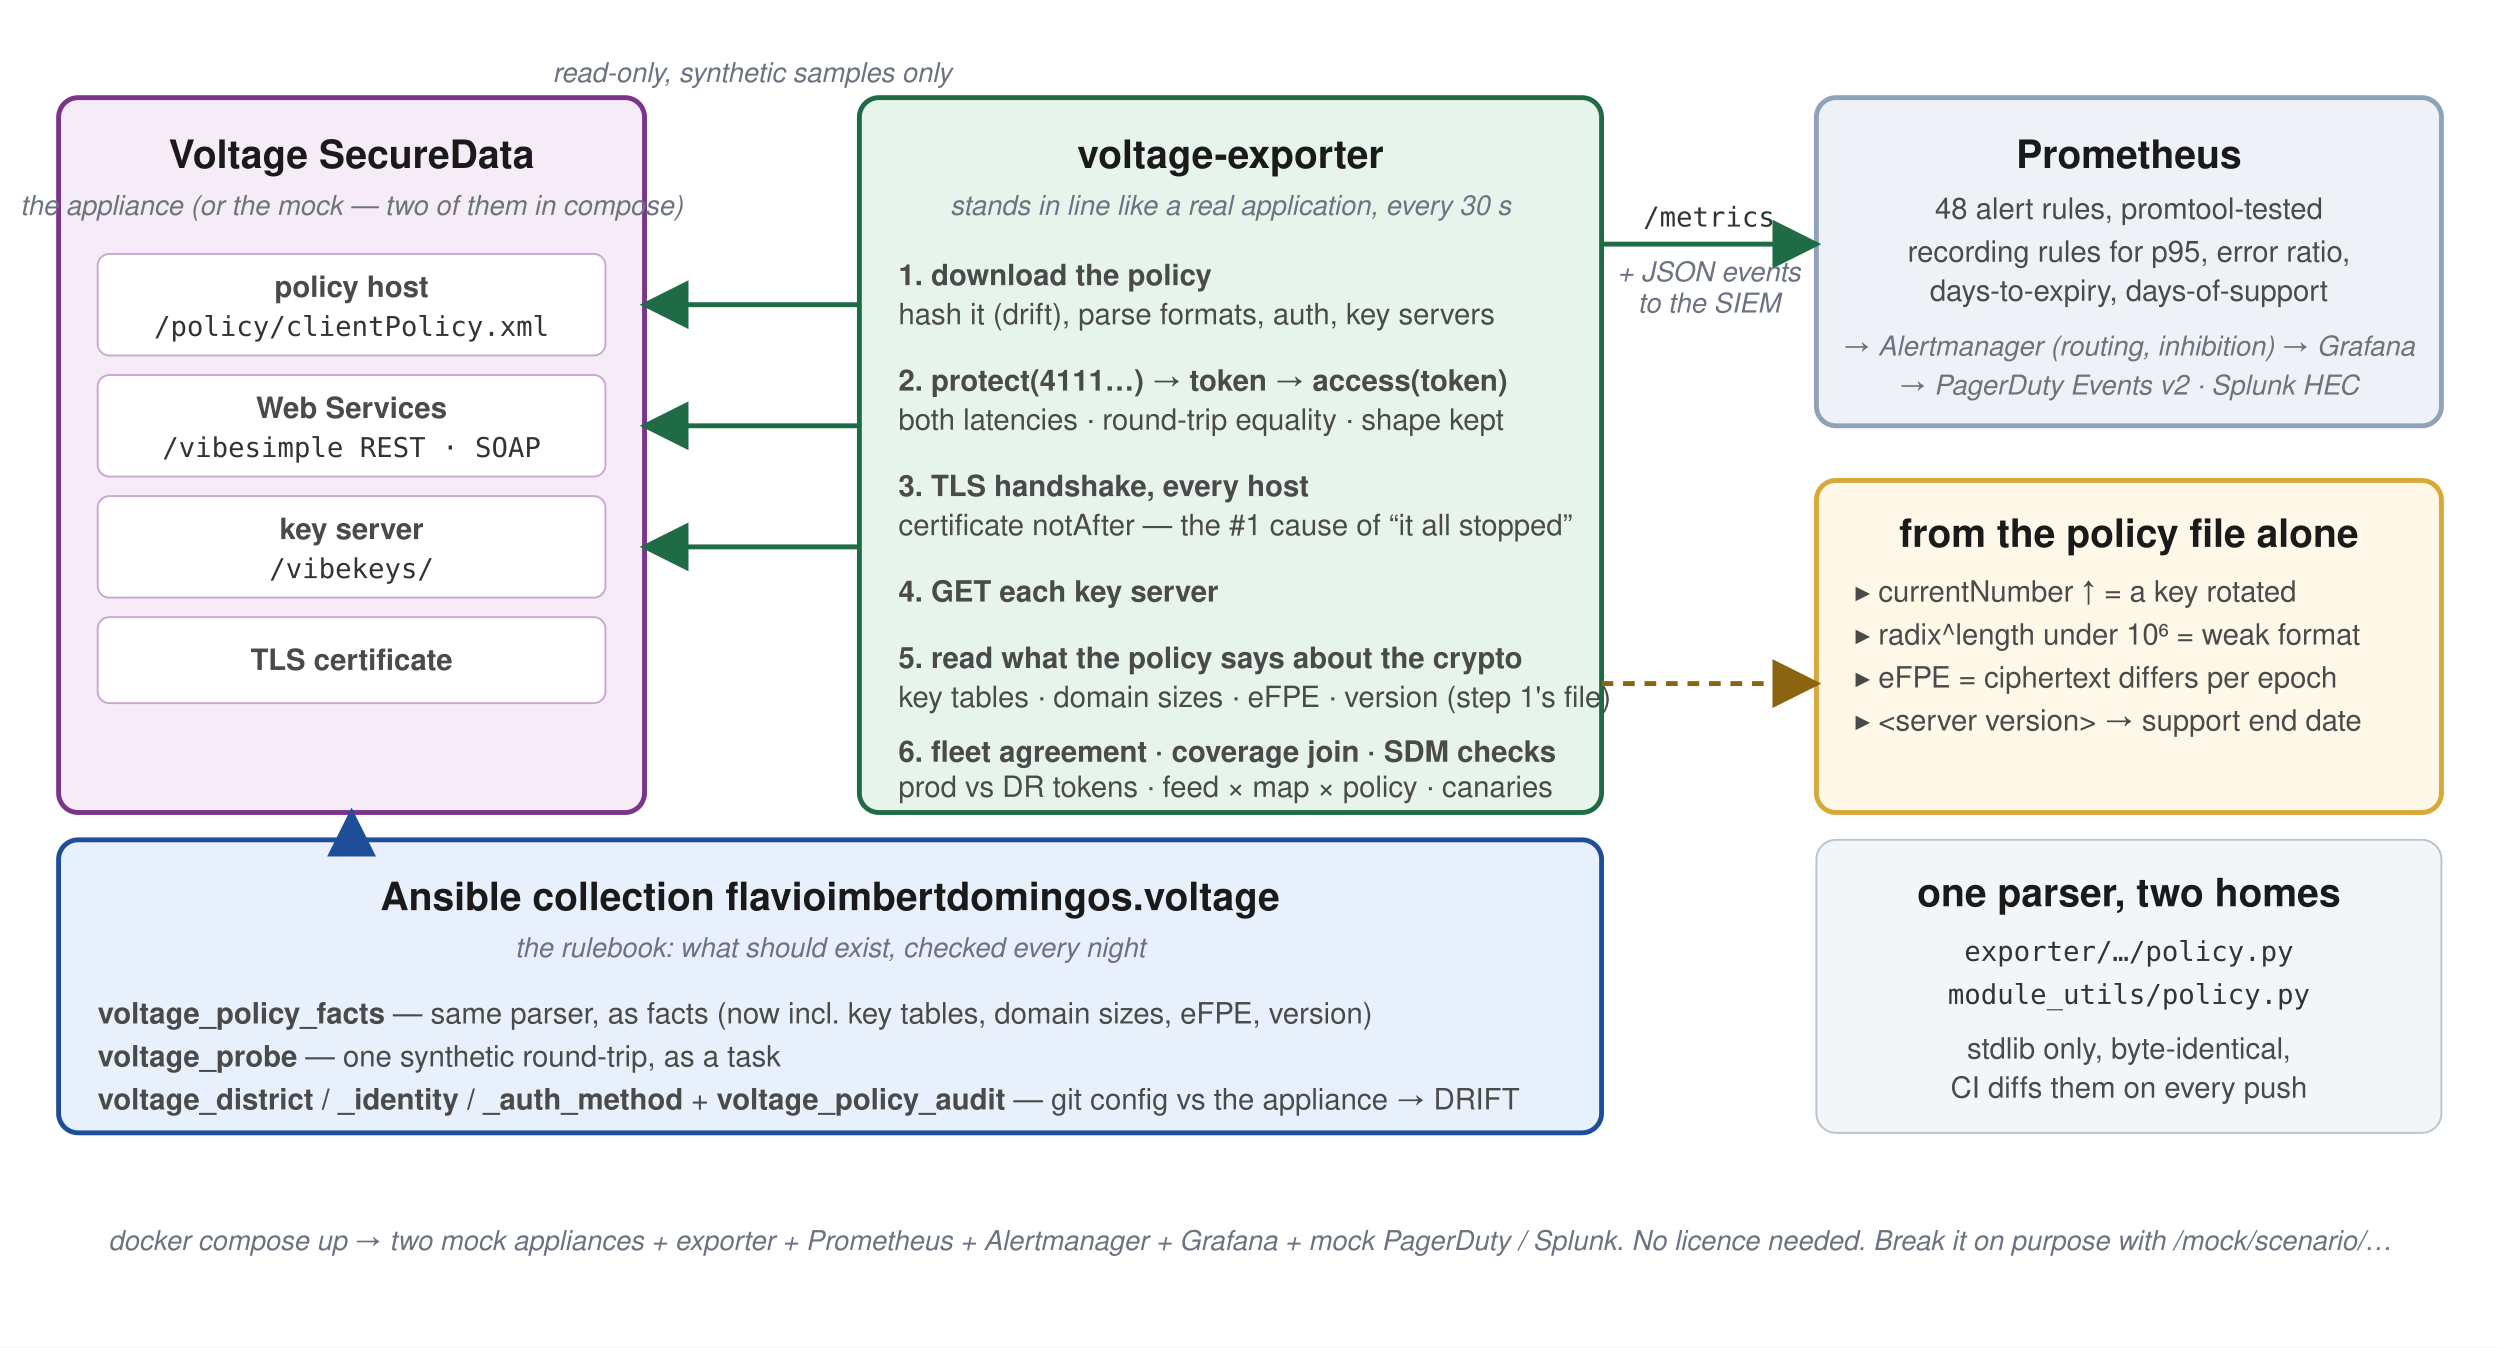
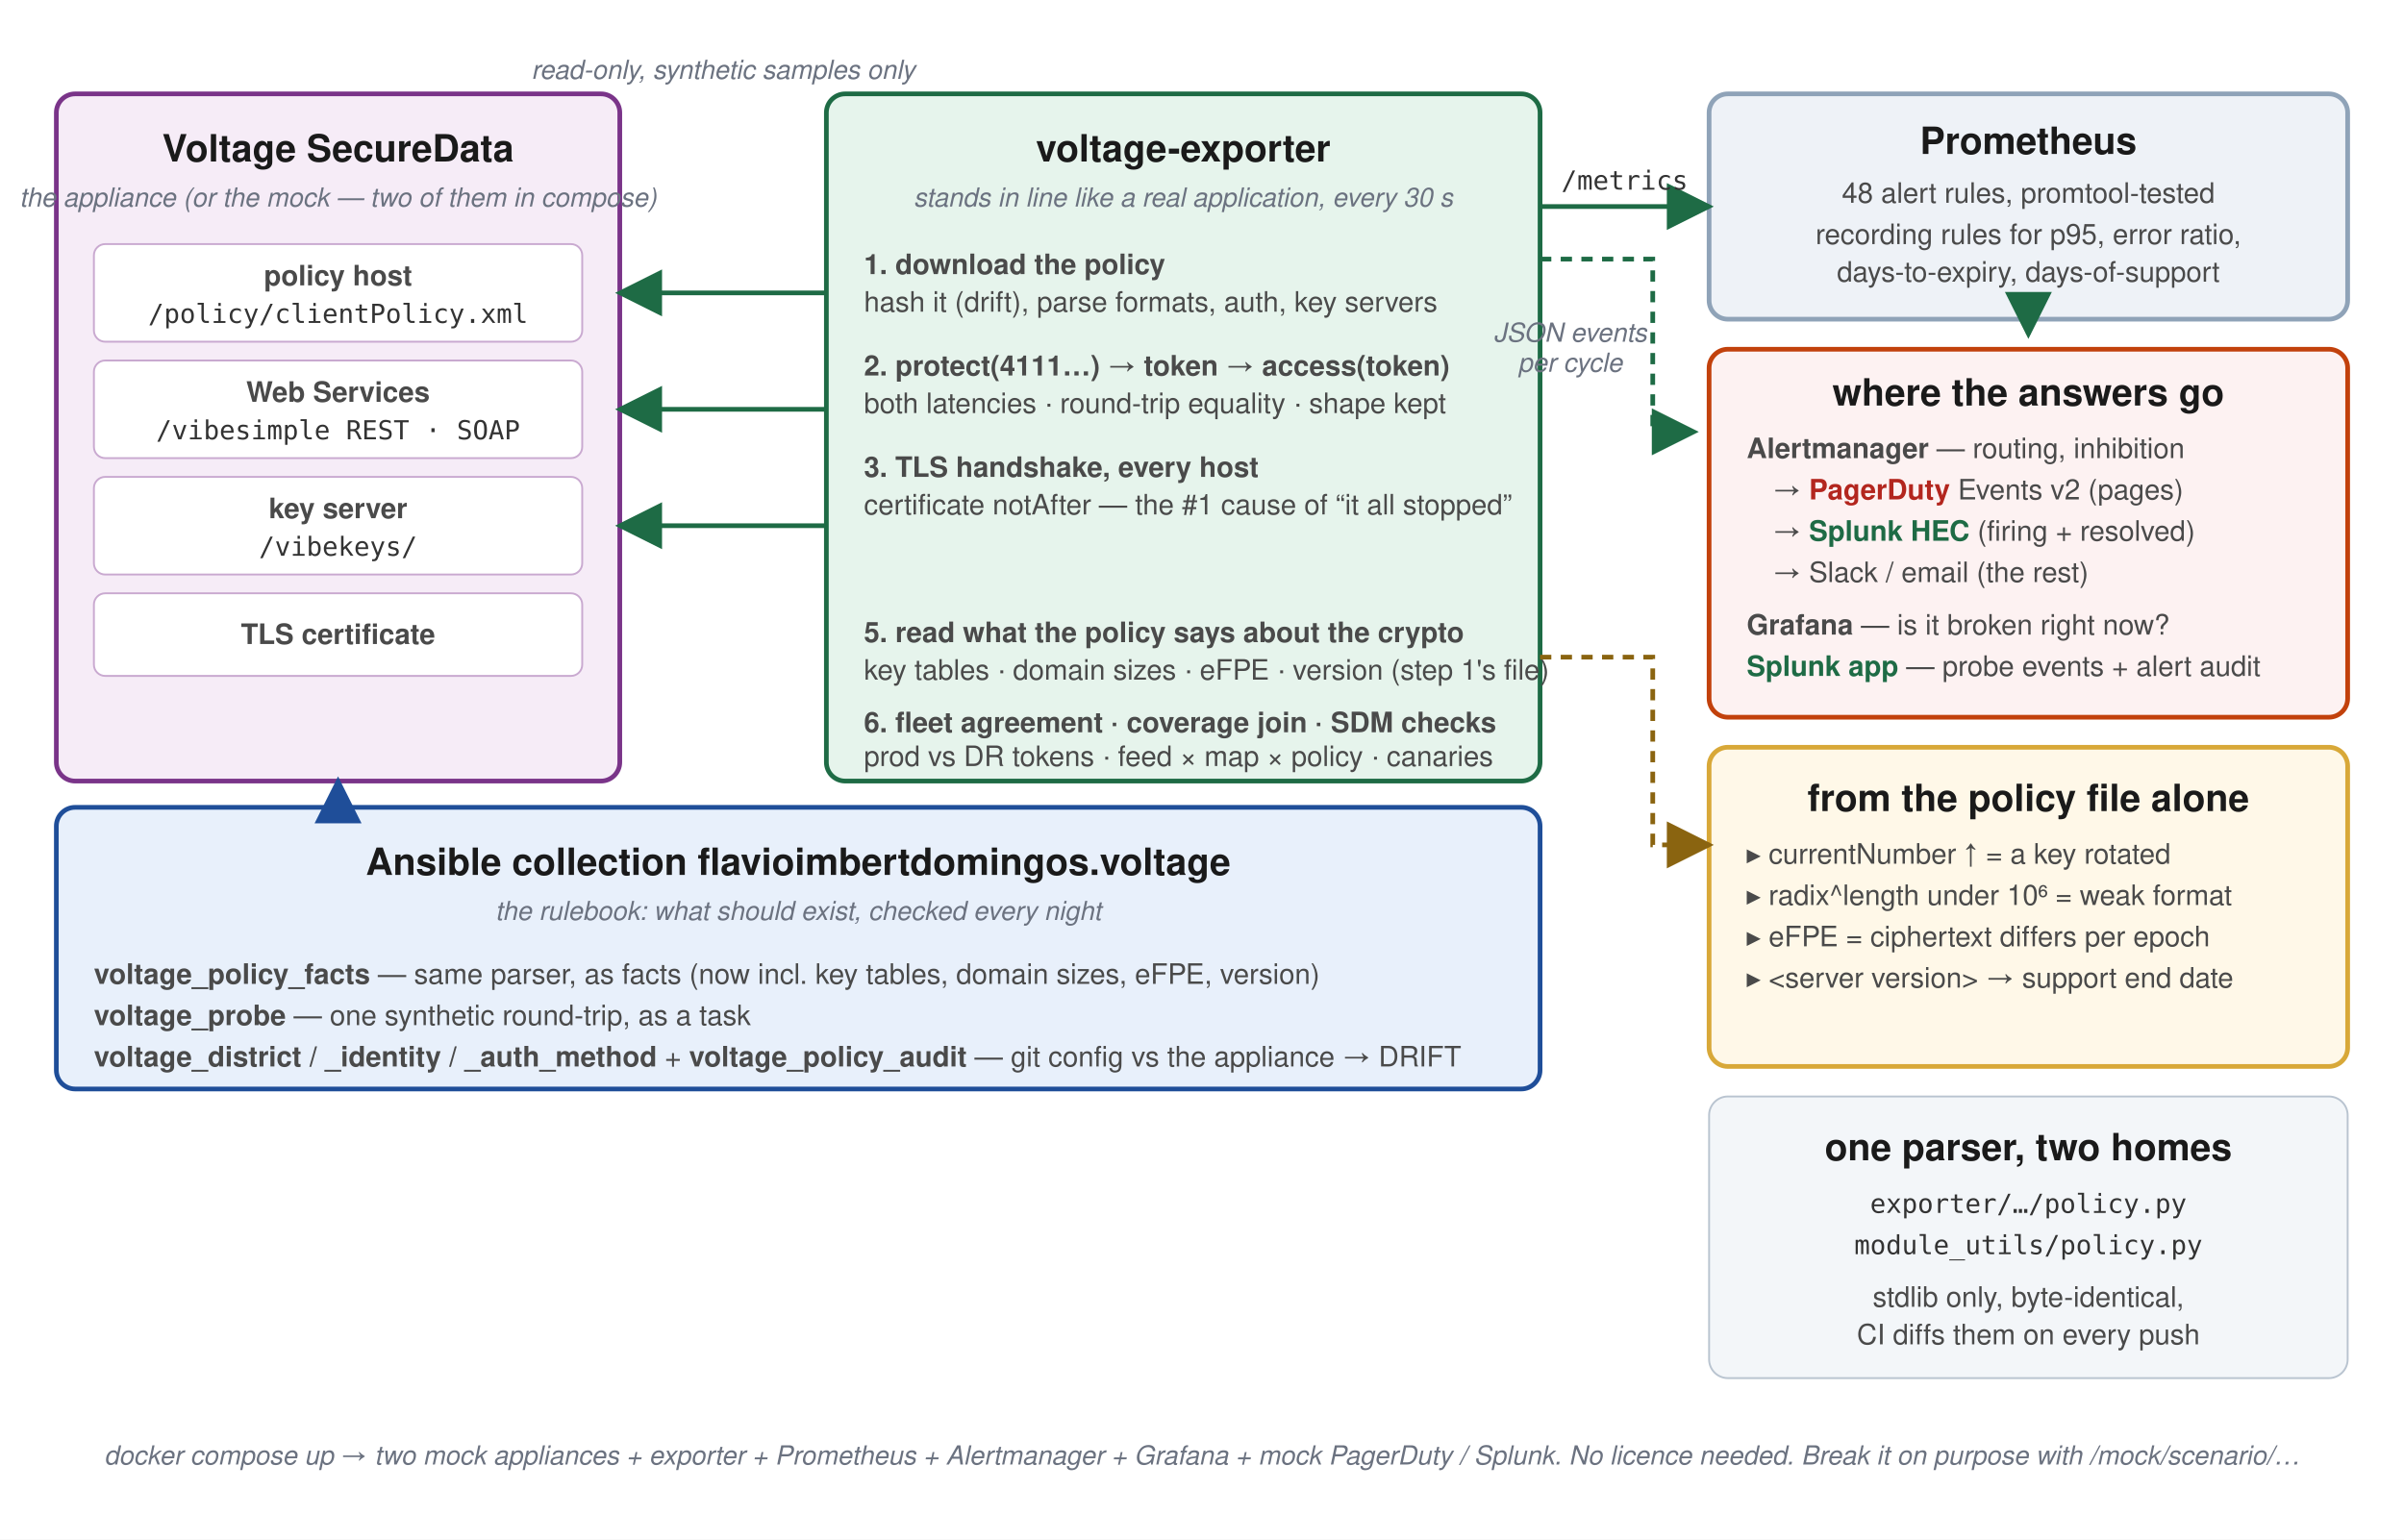
- <svg xmlns="http://www.w3.org/2000/svg" width="1280" height="690" viewBox="0 70 1280 690" font-family="Helvetica, Arial, sans-serif">
+ <svg xmlns="http://www.w3.org/2000/svg" width="1280" height="820" viewBox="0 70 1280 820" font-family="Helvetica, Arial, sans-serif">
  <defs>
    <style>
      .h1   { font-size:26px; font-weight:700; fill:#1a1a1a; }
      .h2   { font-size:20px; font-weight:700; fill:#1a1a1a; }
      .t    { font-size:17px; fill:#3d3d3d; }
      .s    { font-size:15px; fill:#4a4a4a; }
      .cap  { font-size:14px; fill:#6b7280; font-style:italic; }
      .mono { font-family:"DejaVu Sans Mono",monospace; font-size:14px; fill:#333; }
      .line { stroke:#9aa5b1; stroke-width:2.5; fill:none; }
      .arr  { stroke:#1e6b45; stroke-width:2.5; fill:none; marker-end:url(#ah); }
      .arrb { stroke:#1f4e99; stroke-width:2.5; fill:none; marker-end:url(#ahb); }
      .arrg { stroke:#8a6410; stroke-width:2.5; fill:none; marker-end:url(#ahg); stroke-dasharray:6 5; }
    </style>
    <marker id="ah" markerWidth="10" markerHeight="10" refX="9" refY="5" orient="auto">
      <path d="M0 0 L10 5 L0 10 z" fill="#1e6b45" />
    </marker>
    <marker id="ahb" markerWidth="10" markerHeight="10" refX="9" refY="5" orient="auto">
      <path d="M0 0 L10 5 L0 10 z" fill="#1f4e99" />
    </marker>
    <marker id="ahg" markerWidth="10" markerHeight="10" refX="9" refY="5" orient="auto">
      <path d="M0 0 L10 5 L0 10 z" fill="#8a6410" />
    </marker>
  </defs>
-   <rect y="70" width="1280" height="690" fill="#ffffff" />
+   <rect y="70" width="1280" height="820" fill="#ffffff" />
  <rect x="30" y="120" width="300" height="366" rx="10" fill="#f6ecf7" stroke="#7a3489" stroke-width="2.5" />
  <text x="180" y="156" text-anchor="middle" class="h2">Voltage SecureData</text>
  <text x="180" y="180" text-anchor="middle" class="cap">the appliance (or the mock — two of them in compose)</text>
  <rect x="50" y="200" width="260" height="52" rx="6" fill="#ffffff" stroke="#c9a9d0" />
  <text x="180" y="222" text-anchor="middle" class="s" font-weight="700">policy host</text>
  <text x="180" y="242" text-anchor="middle" class="mono">/policy/clientPolicy.xml</text>
  <rect x="50" y="262" width="260" height="52" rx="6" fill="#ffffff" stroke="#c9a9d0" />
  <text x="180" y="284" text-anchor="middle" class="s" font-weight="700">Web Services</text>
  <text x="180" y="304" text-anchor="middle" class="mono">/vibesimple  REST · SOAP</text>
  <rect x="50" y="324" width="260" height="52" rx="6" fill="#ffffff" stroke="#c9a9d0" />
  <text x="180" y="346" text-anchor="middle" class="s" font-weight="700">key server</text>
  <text x="180" y="366" text-anchor="middle" class="mono">/vibekeys/</text>
  <rect x="50" y="386" width="260" height="44" rx="6" fill="#ffffff" stroke="#c9a9d0" />
  <text x="180" y="413" text-anchor="middle" class="s" font-weight="700">TLS certificate</text>
  <rect x="440" y="120" width="380" height="366" rx="10" fill="#e6f4ec" stroke="#1e6b45" stroke-width="2.5" />
  <text x="630" y="156" text-anchor="middle" class="h2">voltage-exporter</text>
  <text x="630" y="180" text-anchor="middle" class="cap">stands in line like a real application, every 30 s</text>
  <text x="460" y="216" class="s" font-weight="700">1. download the policy</text>
  <text x="460" y="236" class="s">hash it (drift), parse formats, auth, key servers</text>
  <text x="460" y="270" class="s" font-weight="700">2. protect(4111…) → token → access(token)</text>
  <text x="460" y="290" class="s">both latencies · round-trip equality · shape kept</text>
  <text x="460" y="324" class="s" font-weight="700">3. TLS handshake, every host</text>
  <text x="460" y="344" class="s">certificate notAfter — the #1 cause of “it all stopped”</text>
-   <text x="460" y="378" class="s" font-weight="700">4. GET each key server</text>
+   <text x="460" y="530" class="s" font-weight="700">4. GET each key server</text>
  <text x="460" y="412" class="s" font-weight="700">5. read what the policy says about the crypto</text>
  <text x="460" y="432" class="s">key tables · domain sizes · eFPE · version (step 1's file)</text>
  <text x="460" y="460" class="s" font-weight="700">6. fleet agreement · coverage join · SDM checks</text>
  <text x="460" y="478" class="s">prod vs DR tokens · feed × map × policy · canaries</text>
  <path class="arr" d="M440 226 H330" />
  <path class="arr" d="M440 288 H330" />
  <path class="arr" d="M440 350 H330" />
  <text x="385" y="112" text-anchor="middle" class="cap">read-only, synthetic samples only</text>
-   <rect x="930" y="120" width="320" height="168" rx="10" fill="#eef2f7" stroke="#8fa3b8" stroke-width="2.5" />
-   <text x="1090" y="156" text-anchor="middle" class="h2">Prometheus</text>
-   <text x="1090" y="182" text-anchor="middle" class="s">48 alert rules, promtool-tested</text>
-   <text x="1090" y="204" text-anchor="middle" class="s">recording rules for p95, error ratio,</text>
-   <text x="1090" y="224" text-anchor="middle" class="s">days-to-expiry, days-of-support</text>
-   <text x="1090" y="252" text-anchor="middle" class="cap">→ Alertmanager (routing, inhibition) → Grafana</text>
-   <text x="1090" y="272" text-anchor="middle" class="cap">→ PagerDuty Events v2 · Splunk HEC</text>
-   <path class="arr" d="M820 195 H930" />
-   <text x="875" y="186" text-anchor="middle" class="mono">/metrics</text>
-   <text x="875" y="214" text-anchor="middle" class="cap">+ JSON events</text>
-   <text x="875" y="230" text-anchor="middle" class="cap">to the SIEM</text>
-   <rect x="930" y="316" width="320" height="170" rx="10" fill="#fff8e8" stroke="#d8a838" stroke-width="2.5" />
-   <text x="1090" y="350" text-anchor="middle" class="h2">from the policy file alone</text>
-   <text x="950" y="378" class="s">▸ currentNumber ↑ = a key rotated</text>
-   <text x="950" y="400" class="s">▸ radix^length under 10⁶ = weak format</text>
-   <text x="950" y="422" class="s">▸ eFPE = ciphertext differs per epoch</text>
-   <text x="950" y="444" class="s">▸ &lt;server version&gt; → support end date</text>
-   <path class="arrg" d="M820 420 H930" />
+   <rect x="910" y="120" width="340" height="120" rx="10" fill="#eef2f7" stroke="#8fa3b8" stroke-width="2.5" />
+   <text x="1080" y="152" text-anchor="middle" class="h2">Prometheus</text>
+   <text x="1080" y="178" text-anchor="middle" class="s">48 alert rules, promtool-tested</text>
+   <text x="1080" y="200" text-anchor="middle" class="s">recording rules for p95, error ratio,</text>
+   <text x="1080" y="220" text-anchor="middle" class="s">days-to-expiry, days-of-support</text>
+   <path class="arr" d="M820 180 H910" />
+   <text x="865" y="171" text-anchor="middle" class="mono">/metrics</text>
+   <rect x="910" y="256" width="340" height="196" rx="10" fill="#fdf2f2" stroke="#c2410c" stroke-width="2.5" />
+   <text x="1080" y="286" text-anchor="middle" class="h2">where the answers go</text>
+   <text x="930" y="314" class="s">
+     <tspan font-weight="700">Alertmanager</tspan> — routing, inhibition</text>
+   <text x="944" y="336" class="s">→ <tspan font-weight="700" fill="#b3261e">PagerDuty</tspan> Events v2 (pages)</text>
+   <text x="944" y="358" class="s">→ <tspan font-weight="700" fill="#1e6b45">Splunk HEC</tspan> (firing + resolved)</text>
+   <text x="944" y="380" class="s">→ Slack / email (the rest)</text>
+   <text x="930" y="408" class="s">
+     <tspan font-weight="700">Grafana</tspan> — is it broken right now?</text>
+   <text x="930" y="430" class="s">
+     <tspan font-weight="700" fill="#1e6b45">Splunk app</tspan> — probe events + alert audit</text>
+   <path class="arr" d="M1080 240 V248" />
+   <path d="M820 208 H880 V300 H902" stroke="#1e6b45" stroke-width="2.5" fill="none" stroke-dasharray="6 5" marker-end="url(#ah)" />
+   <text x="836" y="252" text-anchor="middle" class="cap" font-size="13px">JSON events</text>
+   <text x="836" y="268" text-anchor="middle" class="cap" font-size="13px">per cycle</text>
+   <rect x="910" y="468" width="340" height="170" rx="10" fill="#fff8e8" stroke="#d8a838" stroke-width="2.5" />
+   <text x="1080" y="502" text-anchor="middle" class="h2">from the policy file alone</text>
+   <text x="930" y="530" class="s">▸ currentNumber ↑ = a key rotated</text>
+   <text x="930" y="552" class="s">▸ radix^length under 10⁶ = weak format</text>
+   <text x="930" y="574" class="s">▸ eFPE = ciphertext differs per epoch</text>
+   <text x="930" y="596" class="s">▸ &lt;server version&gt; → support end date</text>
+   <path class="arrg" d="M820 420 H880 V520 H910" />
  <rect x="30" y="500" width="790" height="150" rx="10" fill="#e8f0fb" stroke="#1f4e99" stroke-width="2.5" />
  <text x="425" y="536" text-anchor="middle" class="h2">Ansible collection  flavioimbertdomingos.voltage</text>
  <text x="425" y="560" text-anchor="middle" class="cap">the rulebook: what should exist, checked every night</text>
  <text x="50" y="594" class="s">
    <tspan font-weight="700">voltage_policy_facts</tspan> — same parser, as facts (now incl. key tables, domain sizes, eFPE, version)</text>
  <text x="50" y="616" class="s">
    <tspan font-weight="700">voltage_probe</tspan> — one synthetic round-trip, as a task</text>
  <text x="50" y="638" class="s">
    <tspan font-weight="700">voltage_district / _identity / _auth_method</tspan> + <tspan font-weight="700">voltage_policy_audit</tspan> — git config vs the appliance → DRIFT</text>
  <path class="arrb" d="M180 500 V486" />
-   <rect x="930" y="500" width="320" height="150" rx="10" fill="#f3f6f9" stroke="#b9c4d0" />
-   <text x="1090" y="534" text-anchor="middle" class="h2">one parser, two homes</text>
-   <text x="1090" y="562" text-anchor="middle" class="mono">exporter/…/policy.py</text>
-   <text x="1090" y="584" text-anchor="middle" class="mono">module_utils/policy.py</text>
-   <text x="1090" y="612" text-anchor="middle" class="s">stdlib only, byte-identical,</text>
-   <text x="1090" y="632" text-anchor="middle" class="s">CI diffs them on every push</text>
-   <text x="640" y="710" text-anchor="middle" class="cap">docker compose up → two mock appliances + exporter + Prometheus + Alertmanager + Grafana + mock PagerDuty / Splunk. No licence needed. Break it on purpose with /mock/scenario/…</text>
+   <rect x="910" y="654" width="340" height="150" rx="10" fill="#f3f6f9" stroke="#b9c4d0" />
+   <text x="1080" y="688" text-anchor="middle" class="h2">one parser, two homes</text>
+   <text x="1080" y="716" text-anchor="middle" class="mono">exporter/…/policy.py</text>
+   <text x="1080" y="738" text-anchor="middle" class="mono">module_utils/policy.py</text>
+   <text x="1080" y="766" text-anchor="middle" class="s">stdlib only, byte-identical,</text>
+   <text x="1080" y="786" text-anchor="middle" class="s">CI diffs them on every push</text>
+   <text x="640" y="850" text-anchor="middle" class="cap">docker compose up → two mock appliances + exporter + Prometheus + Alertmanager + Grafana + mock PagerDuty / Splunk. No licence needed. Break it on purpose with /mock/scenario/…</text>
</svg>
